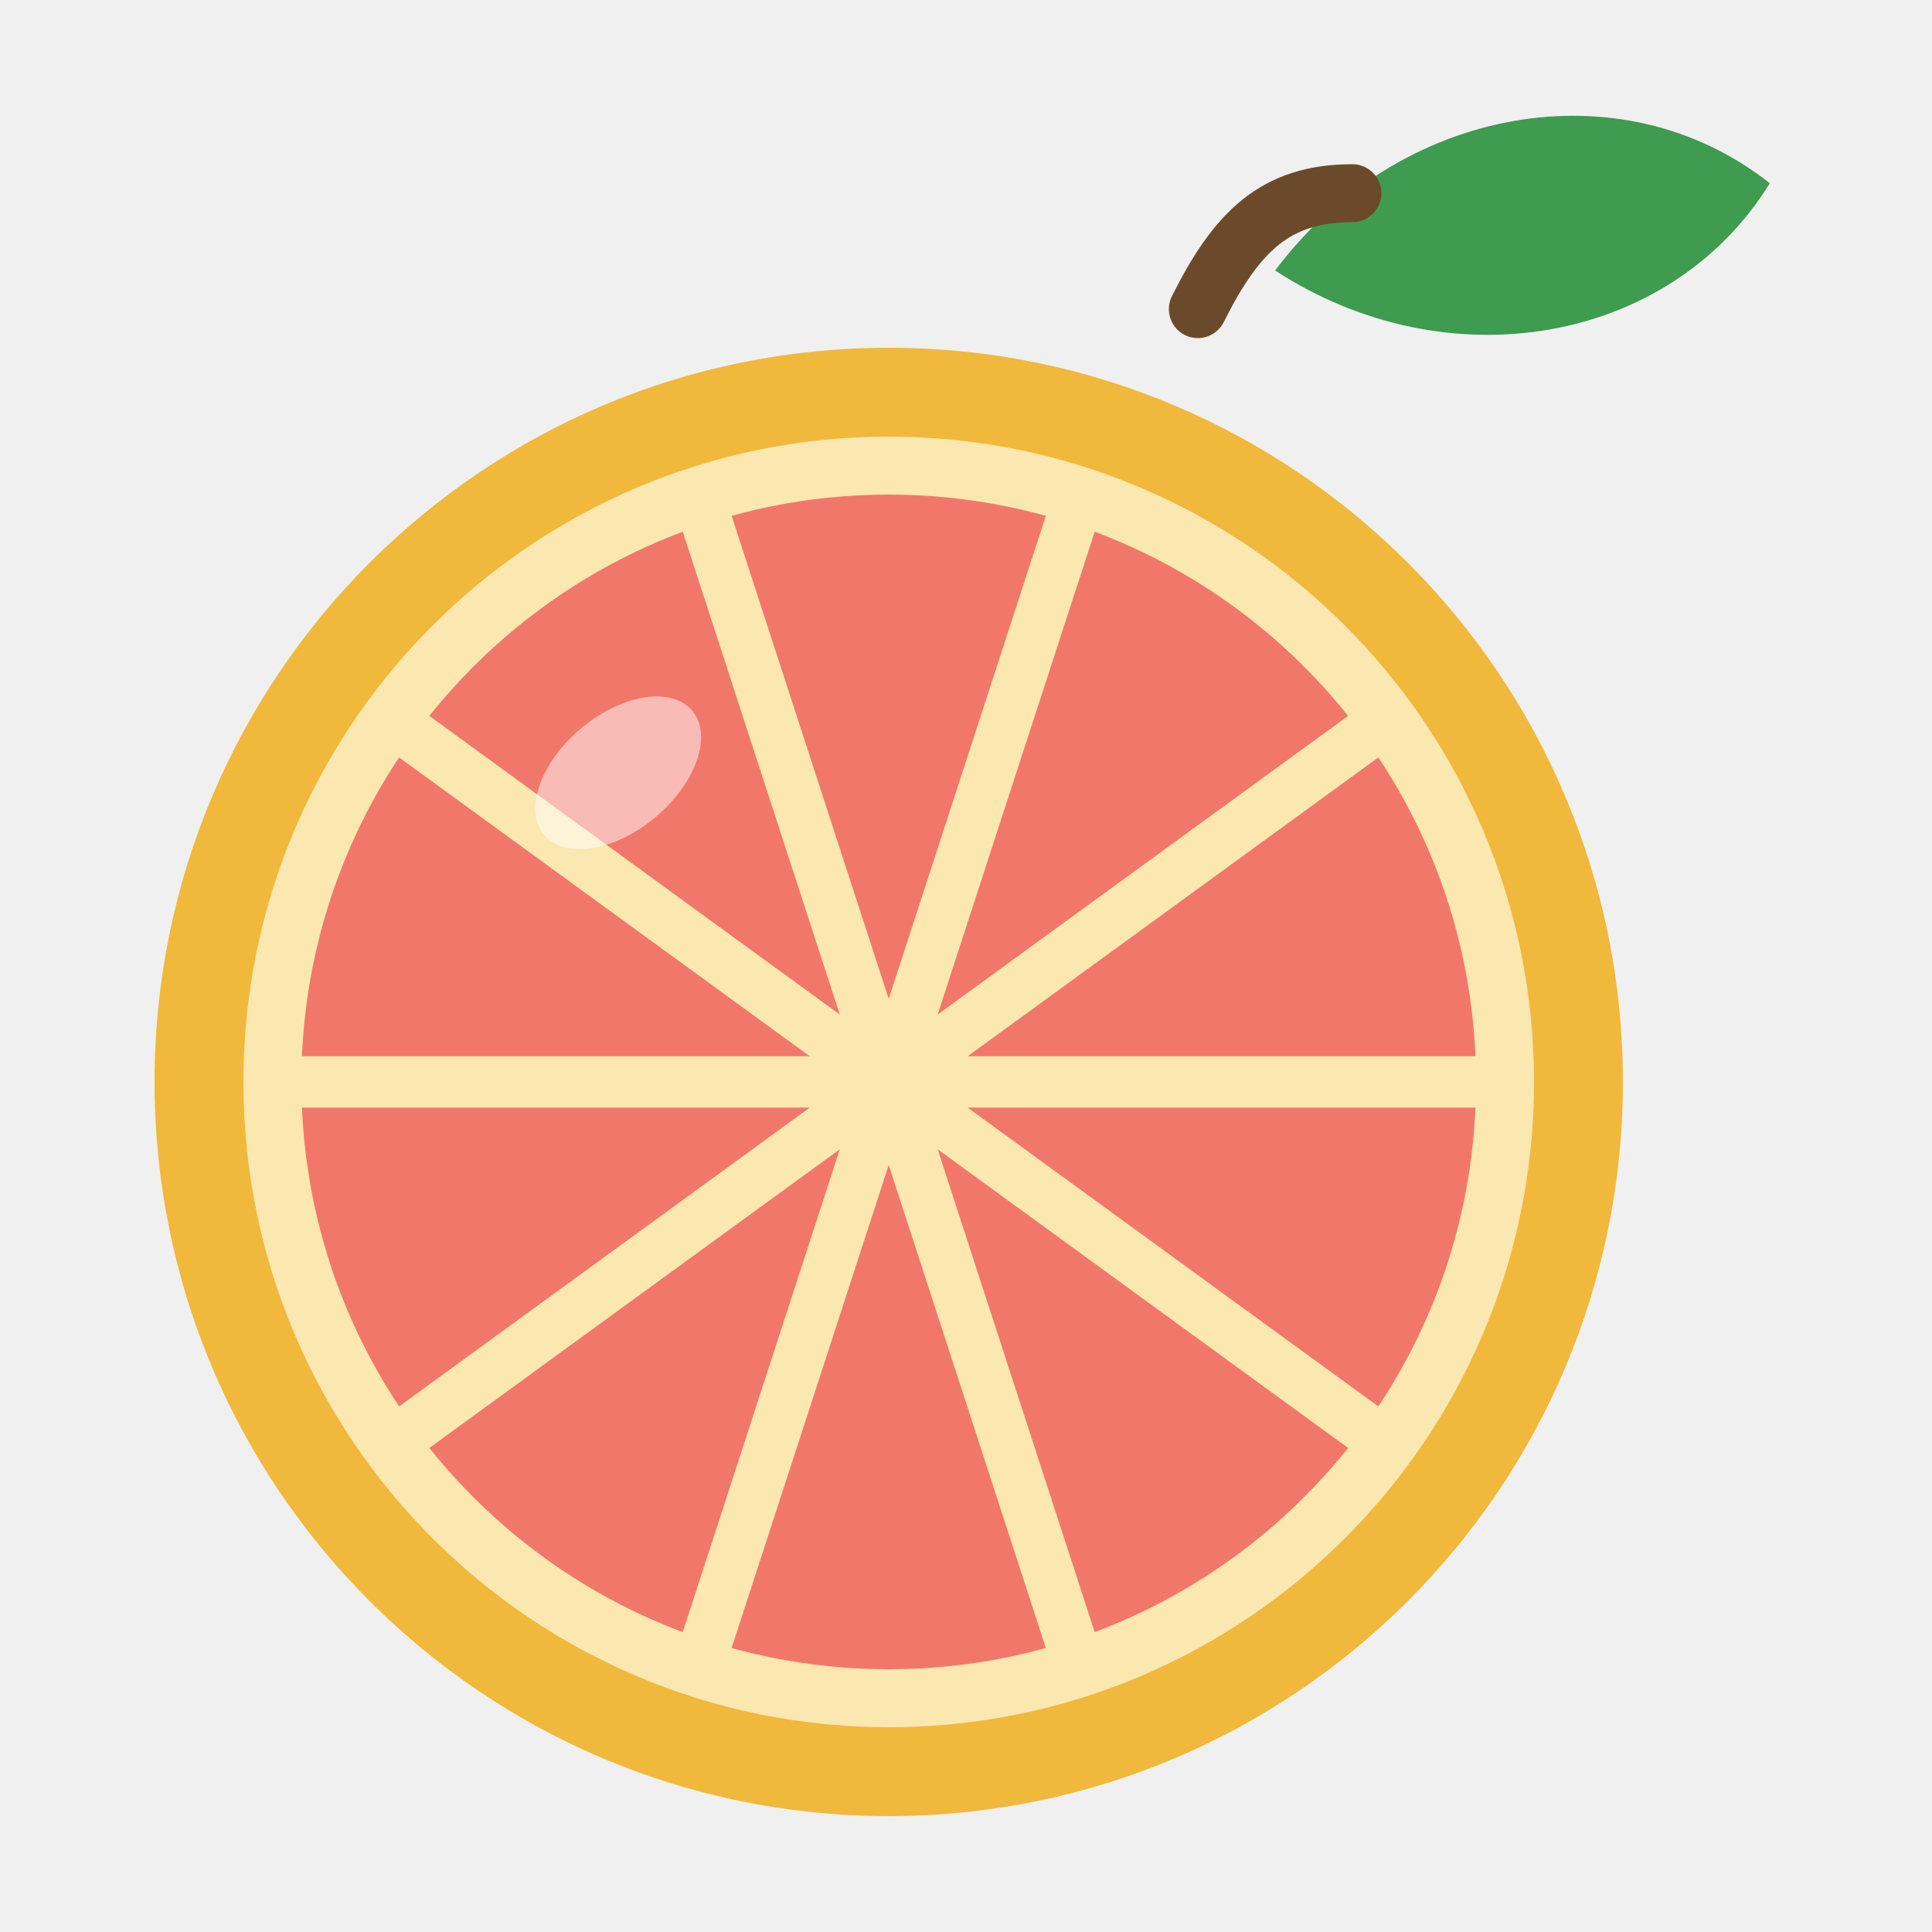
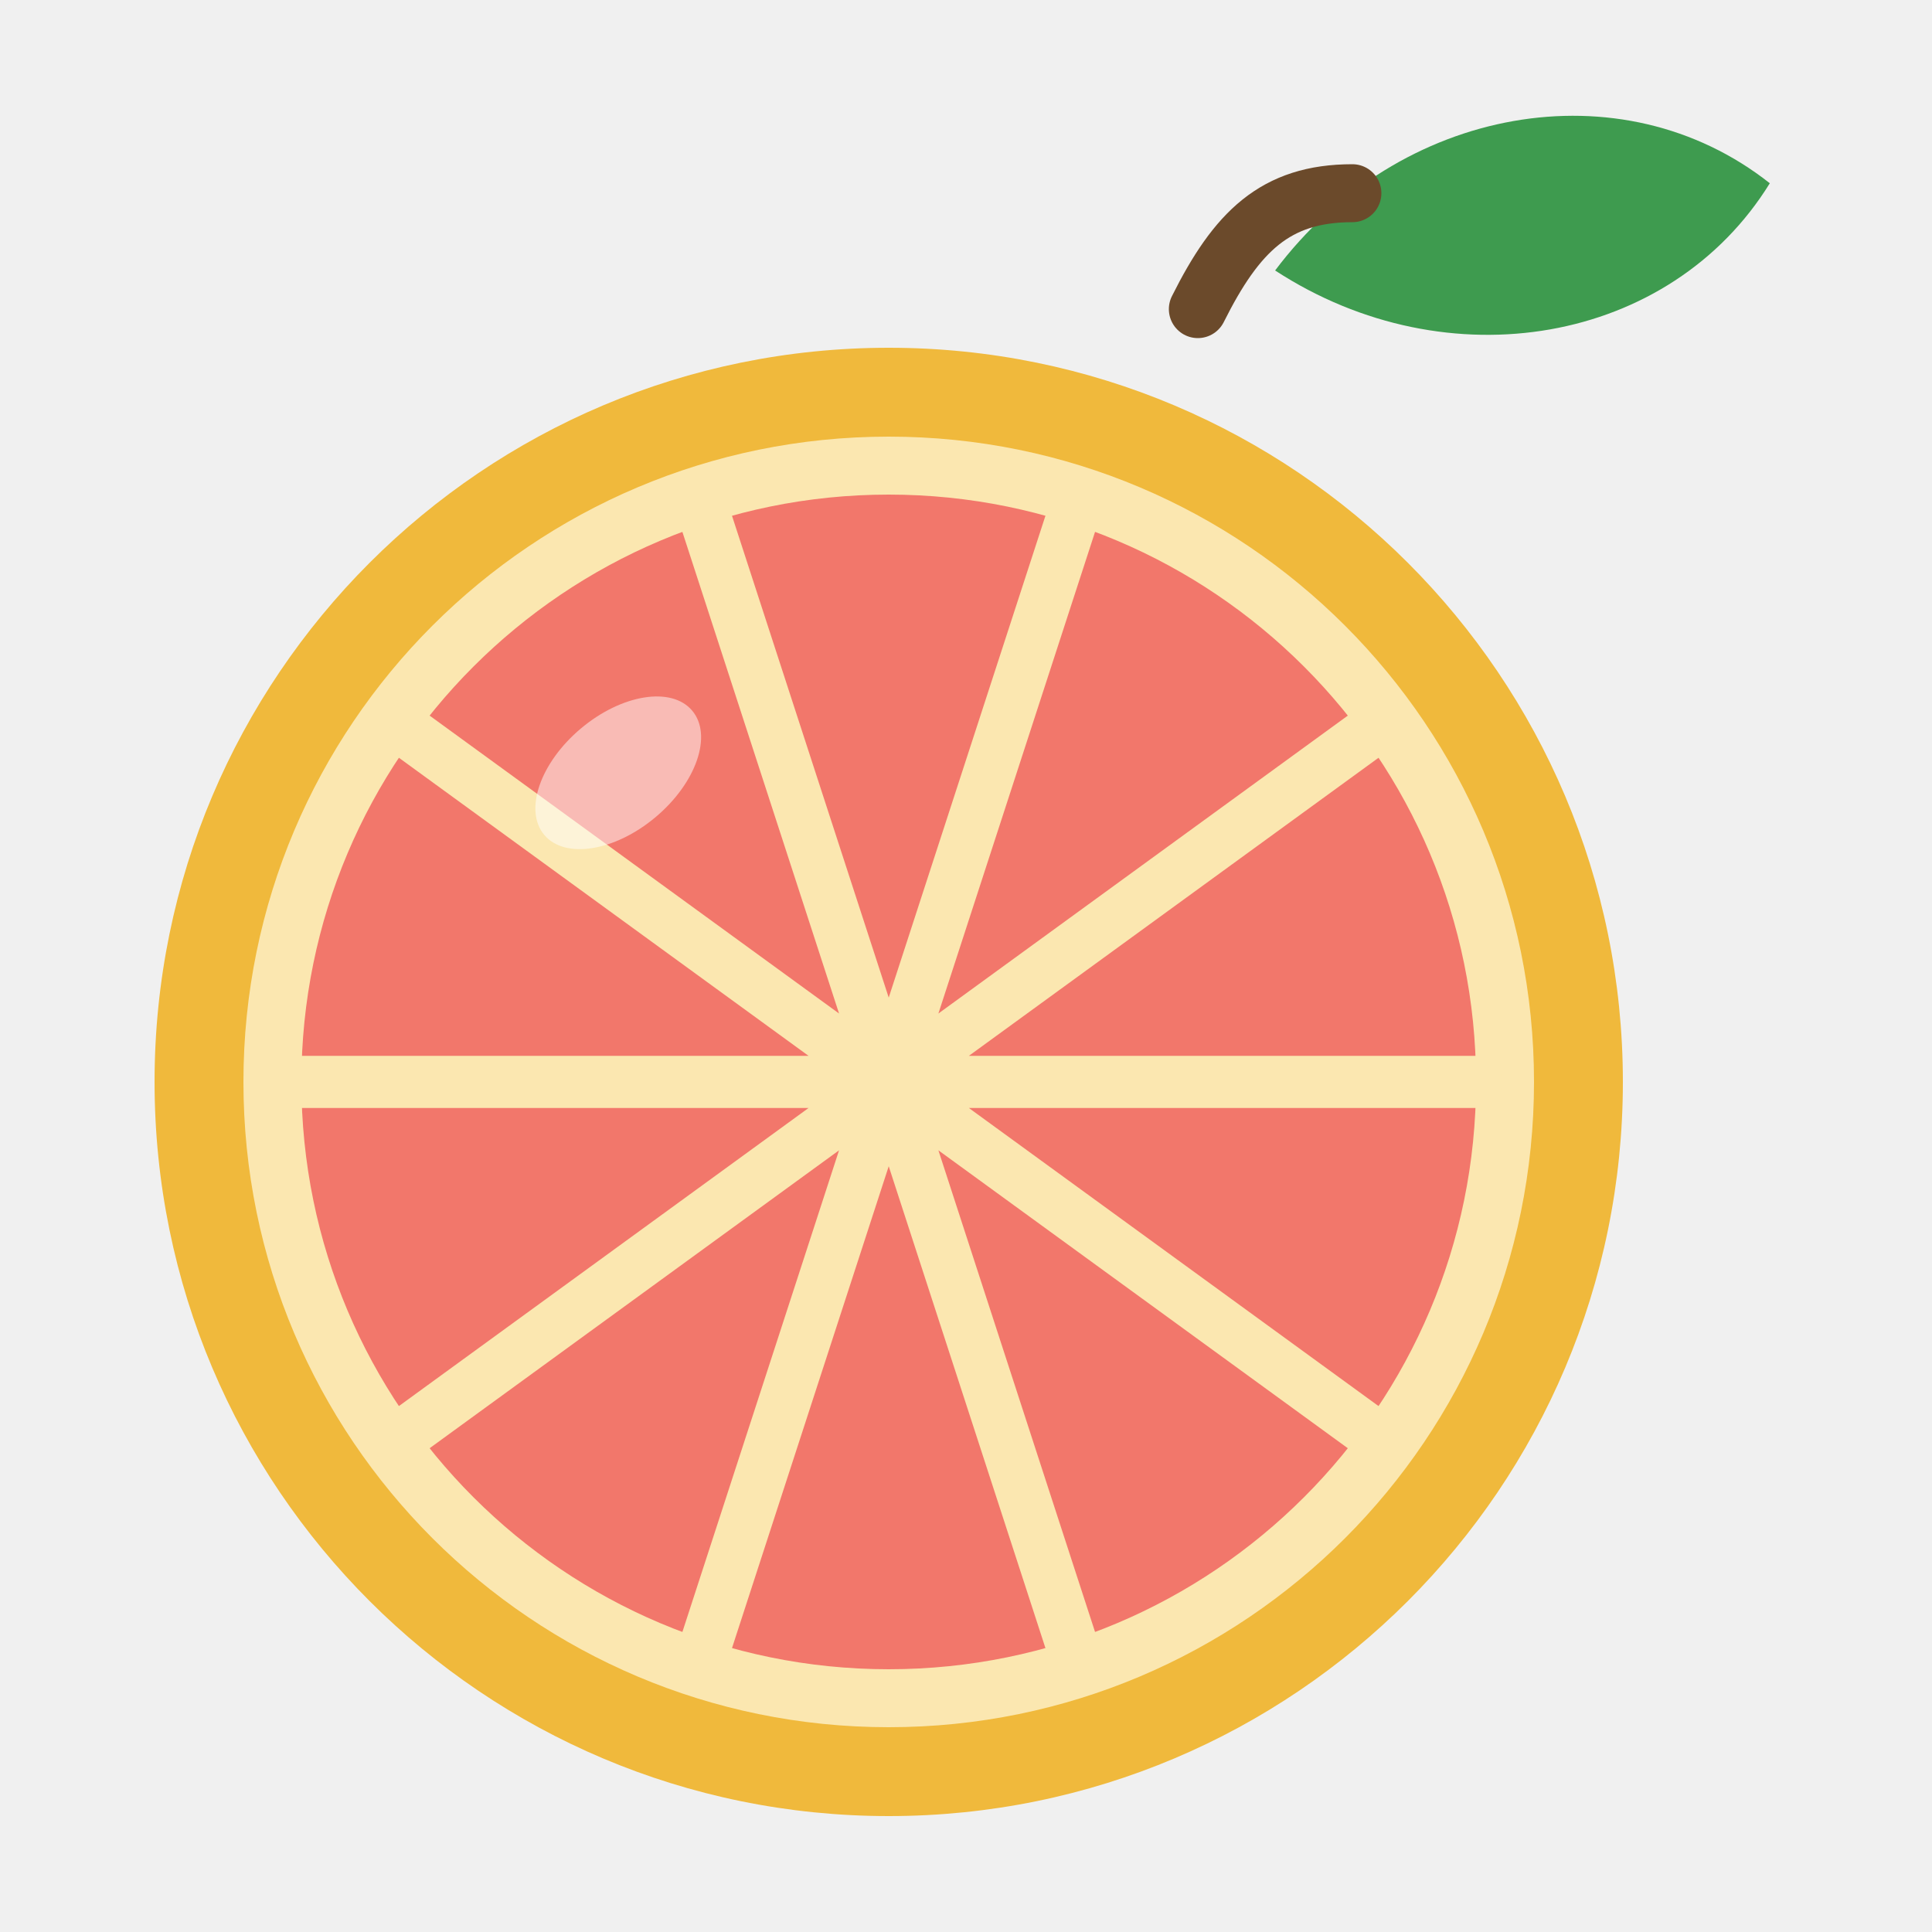
<svg xmlns="http://www.w3.org/2000/svg" viewBox="0 0 100 100">
  <circle cx="46" cy="56" r="38" fill="#F0B93C" />
  <circle cx="46" cy="56" r="33.4" fill="#FBE7B0" />
  <circle cx="46" cy="56" r="30.4" fill="#F2776B" />
-   <path d="M46 56L76.4 56" fill="none" stroke="#FBE7B0" stroke-width="2.66" stroke-linecap="round" stroke-linejoin="round" />
-   <path d="M46 56L70.6 73.9" fill="none" stroke="#FBE7B0" stroke-width="2.66" stroke-linecap="round" stroke-linejoin="round" />
-   <path d="M46 56L55.4 84.9" fill="none" stroke="#FBE7B0" stroke-width="2.66" stroke-linecap="round" stroke-linejoin="round" />
-   <path d="M46 56L36.6 84.9" fill="none" stroke="#FBE7B0" stroke-width="2.66" stroke-linecap="round" stroke-linejoin="round" />
-   <path d="M46 56L21.4 73.9" fill="none" stroke="#FBE7B0" stroke-width="2.66" stroke-linecap="round" stroke-linejoin="round" />
-   <path d="M46 56L15.6 56" fill="none" stroke="#FBE7B0" stroke-width="2.66" stroke-linecap="round" stroke-linejoin="round" />
-   <path d="M46 56L21.4 38.1" fill="none" stroke="#FBE7B0" stroke-width="2.66" stroke-linecap="round" stroke-linejoin="round" />
-   <path d="M46 56L36.6 27.1" fill="none" stroke="#FBE7B0" stroke-width="2.66" stroke-linecap="round" stroke-linejoin="round" />
-   <path d="M46 56L55.4 27.1" fill="none" stroke="#FBE7B0" stroke-width="2.66" stroke-linecap="round" stroke-linejoin="round" />
-   <path d="M46 56L70.6 38.1" fill="none" stroke="#FBE7B0" stroke-width="2.66" stroke-linecap="round" stroke-linejoin="round" />
+   <path d="M46 56L76.4 56M46 56L70.6 73.9M46 56L55.4 84.9M46 56L36.6 84.9M46 56L21.4 73.9M46 56L15.6 56M46 56L21.4 38.1M46 56L36.6 27.1M46 56L55.4 27.1M46 56L70.6 38.1" fill="none" stroke="#FBE7B0" stroke-width="2.7" stroke-linecap="round" />
  <circle cx="46" cy="56" r="3.8" fill="#FBE7B0" />
  <g transform="translate(66 14) rotate(-10)">
    <path d="M0 0C7.8 -7.3 19.5 -7.3 26 0C19.5 7.3 7.8 7.3 0 0Z" fill="#3E9B4F" />
  </g>
  <path d="M62 16C64 12 66 10 70 10" fill="none" stroke="#6B4A2B" stroke-width="3" stroke-linecap="round" stroke-linejoin="round" />
  <ellipse cx="32" cy="40" rx="5" ry="3" fill="#fff" opacity="0.5" transform="rotate(-40 32 40)" />
</svg>
